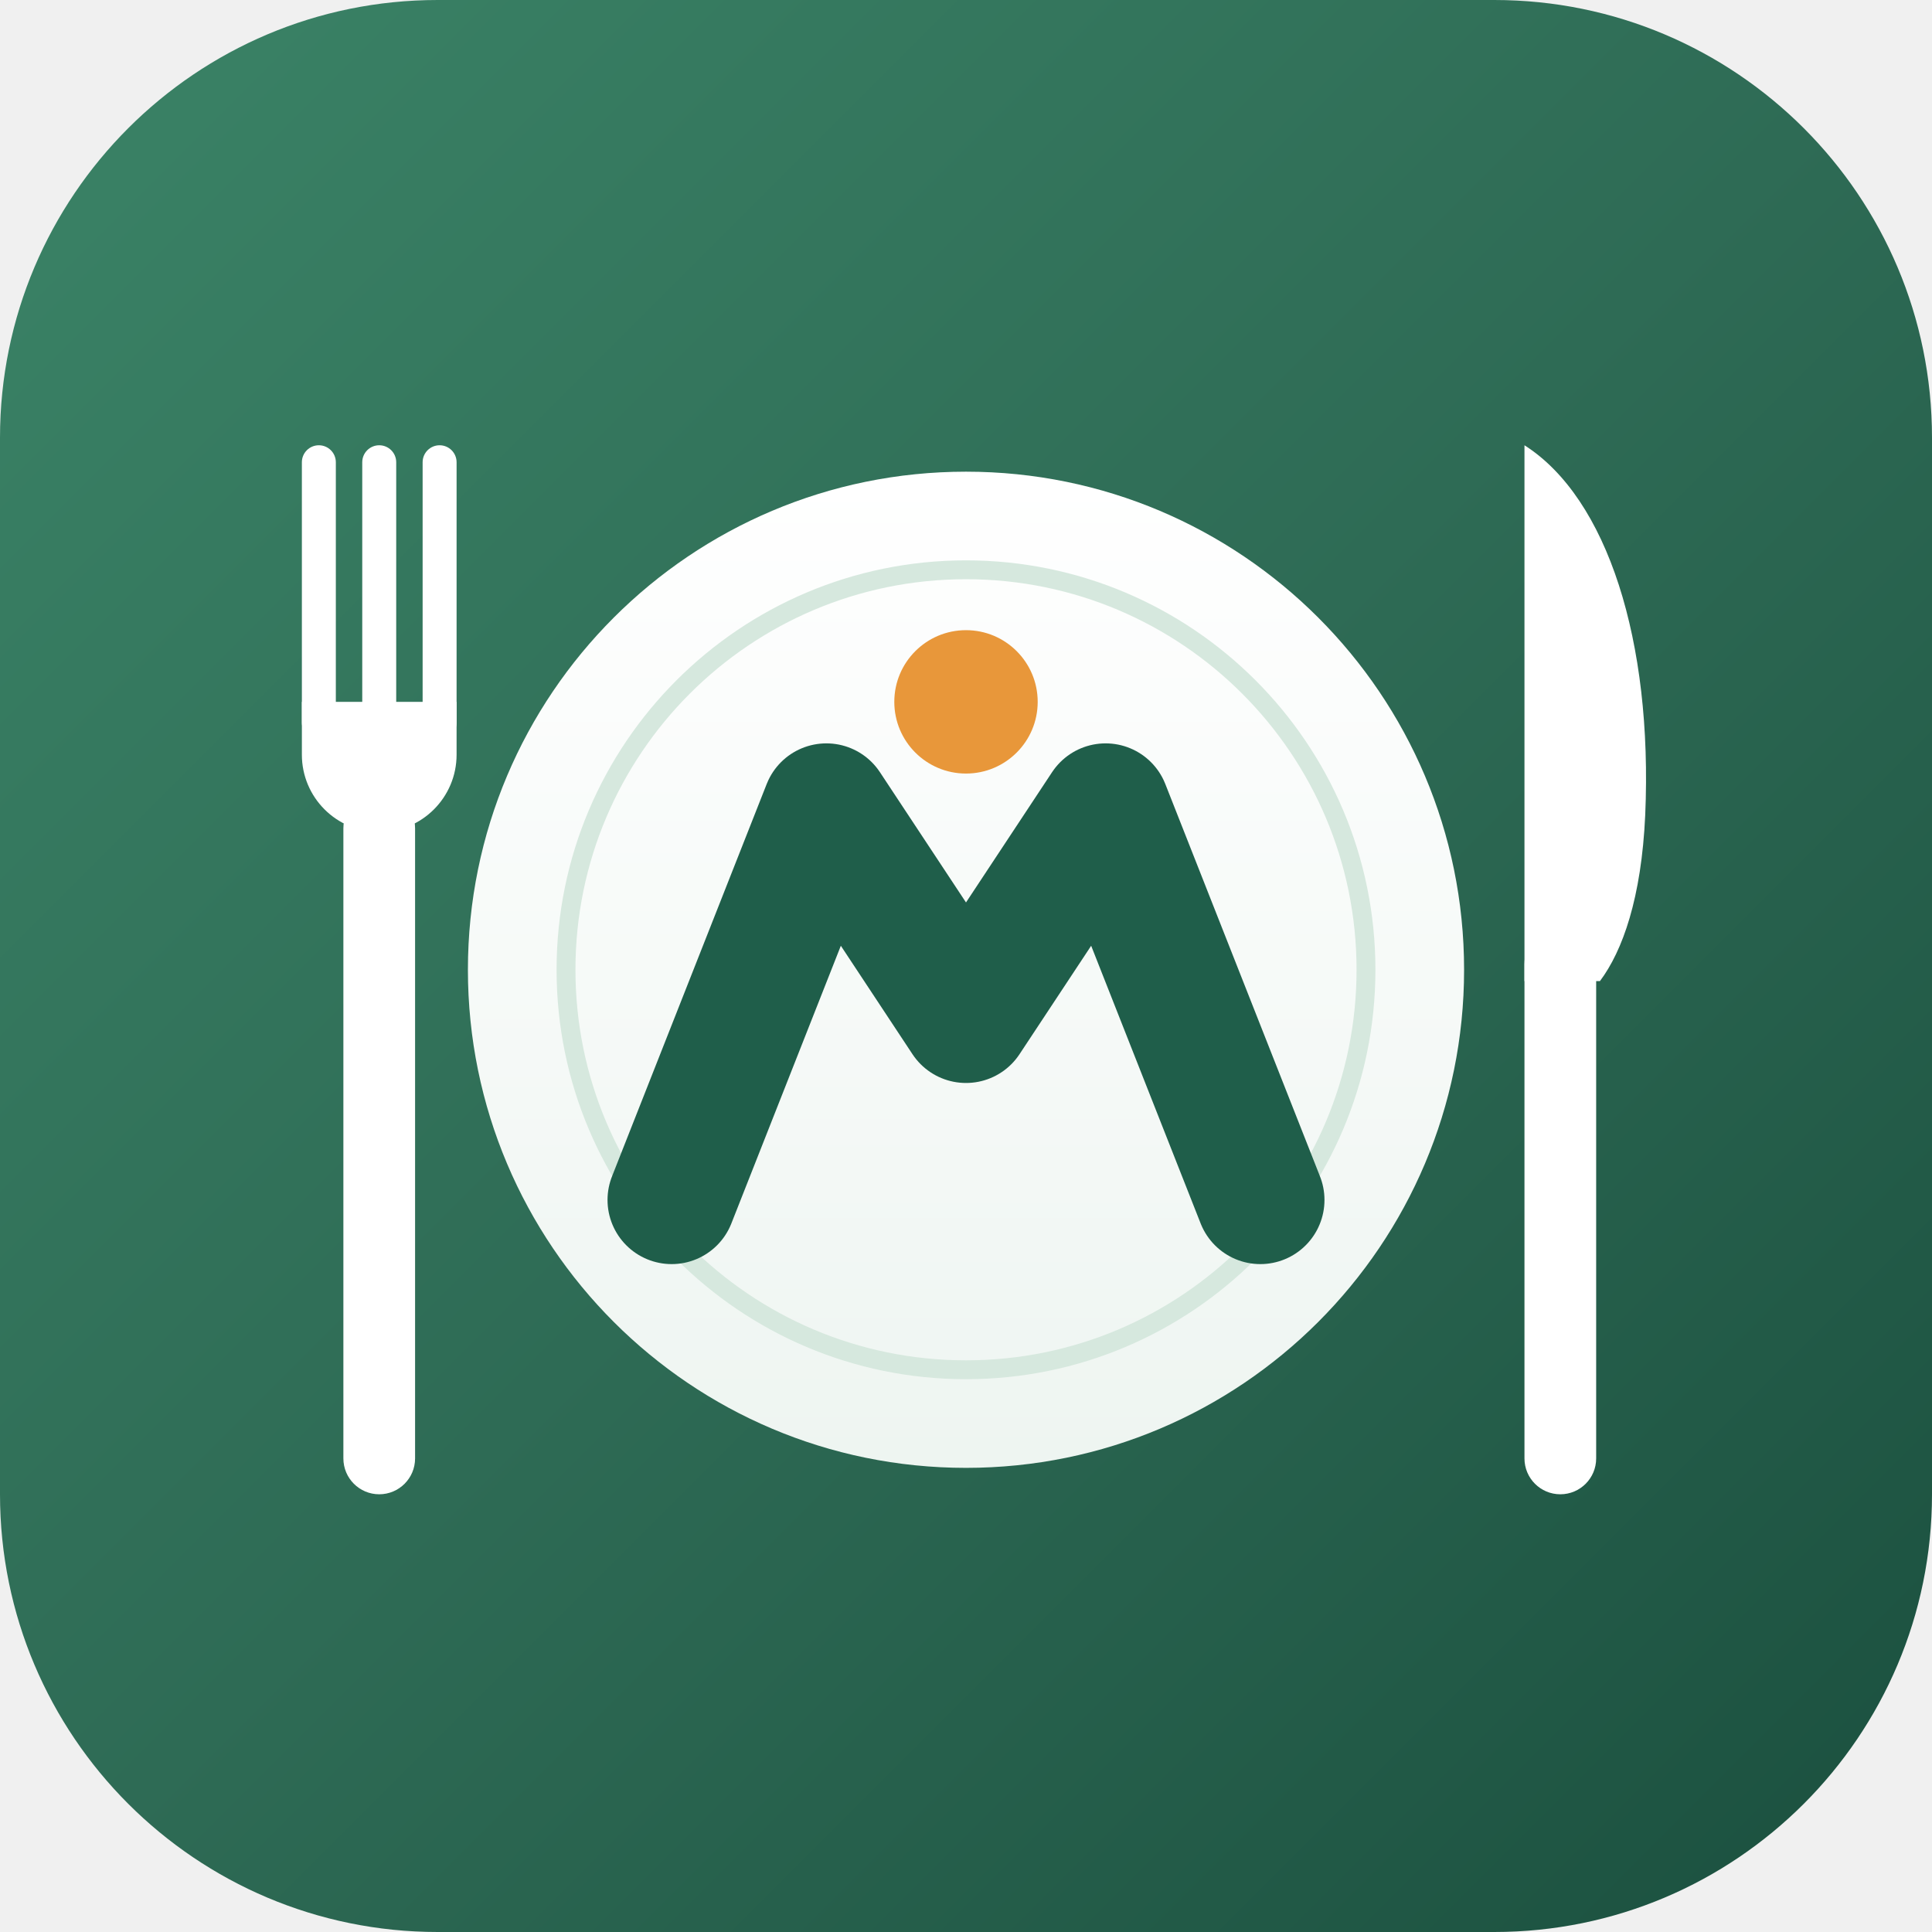
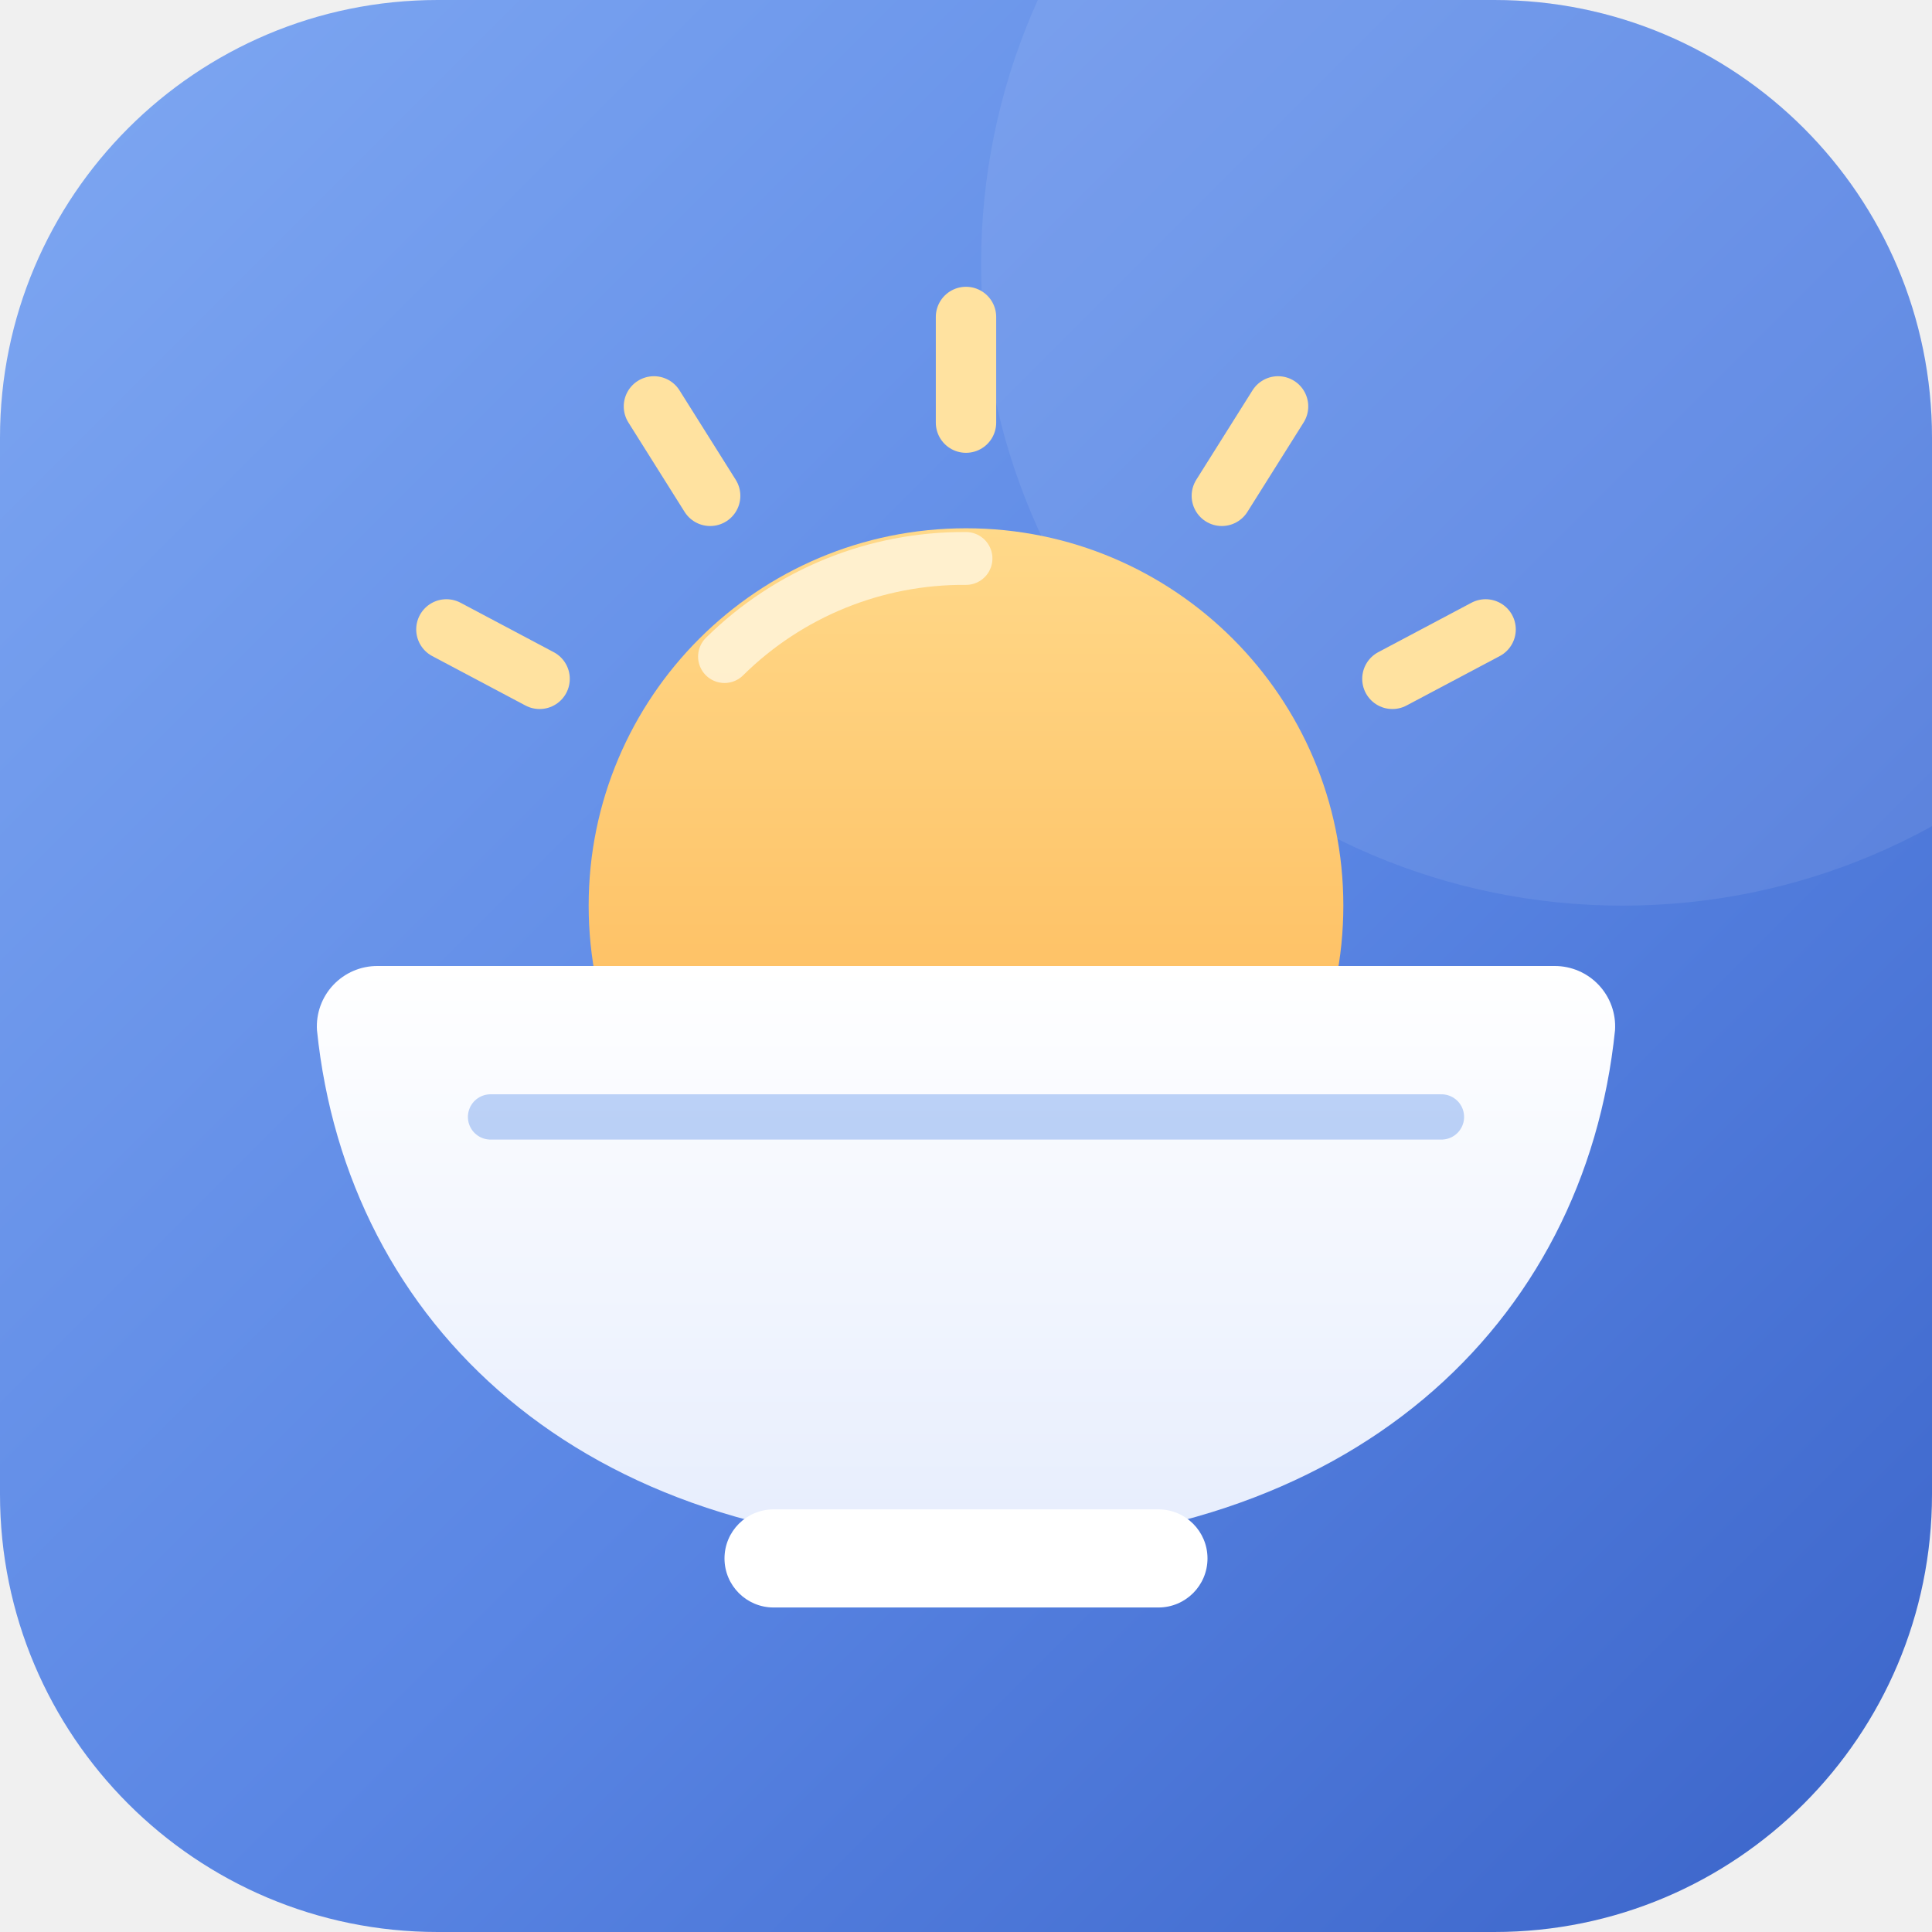
<svg xmlns="http://www.w3.org/2000/svg" viewBox="0 0 512 512">
  <defs>
    <linearGradient id="bg" x1="0" y1="0" x2="1" y2="1">
-       <stop offset="0" stop-color="#3B8467" />
-       <stop offset=".5" stop-color="#2E6B55" />
-       <stop offset="1" stop-color="#1A4F3E" />
+       <stop offset="0" stop-color="#7FA8F2" />
+       <stop offset=".55" stop-color="#5A86E4" />
+       <stop offset="1" stop-color="#3A63C8" />
    </linearGradient>
-     <linearGradient id="plate" x1="0" y1="0" x2="0" y2="1">
+     <linearGradient id="sun" x1="0" y1="0" x2="0" y2="1">
+       <stop offset="0" stop-color="#FFD98A" />
+       <stop offset="1" stop-color="#FDB24E" />
+     </linearGradient>
+     <linearGradient id="bowl" x1="0" y1="0" x2="0" y2="1">
      <stop offset="0" stop-color="#FFFFFF" />
-       <stop offset="1" stop-color="#EEF5F1" />
+       <stop offset="1" stop-color="#E6EDFD" />
    </linearGradient>
+     <clipPath id="tile">
+       <rect width="512" height="512" rx="116" />
+     </clipPath>
  </defs>
-   <rect width="512" height="512" rx="116" fill="url(#bg)" />
-   <g>
-     <g fill="#FFFFFF">
-       <rect x="80" y="118" width="9" height="78" rx="4.5" />
-       <rect x="96" y="118" width="9" height="78" rx="4.5" />
-       <rect x="112" y="118" width="9" height="78" rx="4.5" />
-       <path d="M80 186h41v14a20.5 20.5 0 0 1-41 0z" />
-       <rect x="91" y="210" width="19" height="186" rx="9.5" />
+   <g clip-path="url(#tile)">
+     <rect width="512" height="512" fill="url(#bg)" />
+     <circle cx="430" cy="70" r="170" fill="#FFFFFF" opacity=".08" />
+   </g>
+   <g transform="translate(0 -6)">
+     <g stroke="#FFE2A0" stroke-width="16" stroke-linecap="round">
+       <path d="M256.0 118.0L256.0 90.0" />
+       <path d="M323.8 137.4L338.7 113.7" />
+       <path d="M188.2 137.4L173.3 113.7" />
+       <path d="M369.0 185.9L393.7 172.8" />
+       <path d="M143.0 185.9L118.3 172.8" />
    </g>
-     <g fill="#FFFFFF">
-       <path d="M404 118c22 14 34 52 32 98-1 22-6 36-12 44h-20z" />
-       <rect x="404" y="246" width="19" height="150" rx="9.5" />
-     </g>
-     <circle cx="256" cy="257" r="132" fill="url(#plate)" />
-     <circle cx="256" cy="257" r="106" fill="none" stroke="#D6E8DE" stroke-width="5" />
-     <circle cx="256" cy="186" r="19" fill="#E8973A" />
-     <path d="M178 318 L219 214 L256 270 L293 214 L334 318" fill="none" stroke="#1F5E4A" stroke-width="34" stroke-linecap="round" stroke-linejoin="round" />
+     <circle cx="256" cy="246" r="100" fill="url(#sun)" />
+     <path d="M192 180a90 90 0 0 1 64-26" fill="none" stroke="#FFF3D6" stroke-width="14" stroke-linecap="round" opacity=".9" />
+     <path d="M100 262h312a16 16 0 0 1 16 17c-8 78-70 137-172 137S92 357 84 279a16 16 0 0 1 16-17z" fill="url(#bowl)" />
+     <rect x="192" y="406" width="128" height="26" rx="13" fill="#FFFFFF" />
+     <path d="M130 302h252" stroke="#6495ED" stroke-width="12" stroke-linecap="round" opacity=".42" />
  </g>
</svg>
